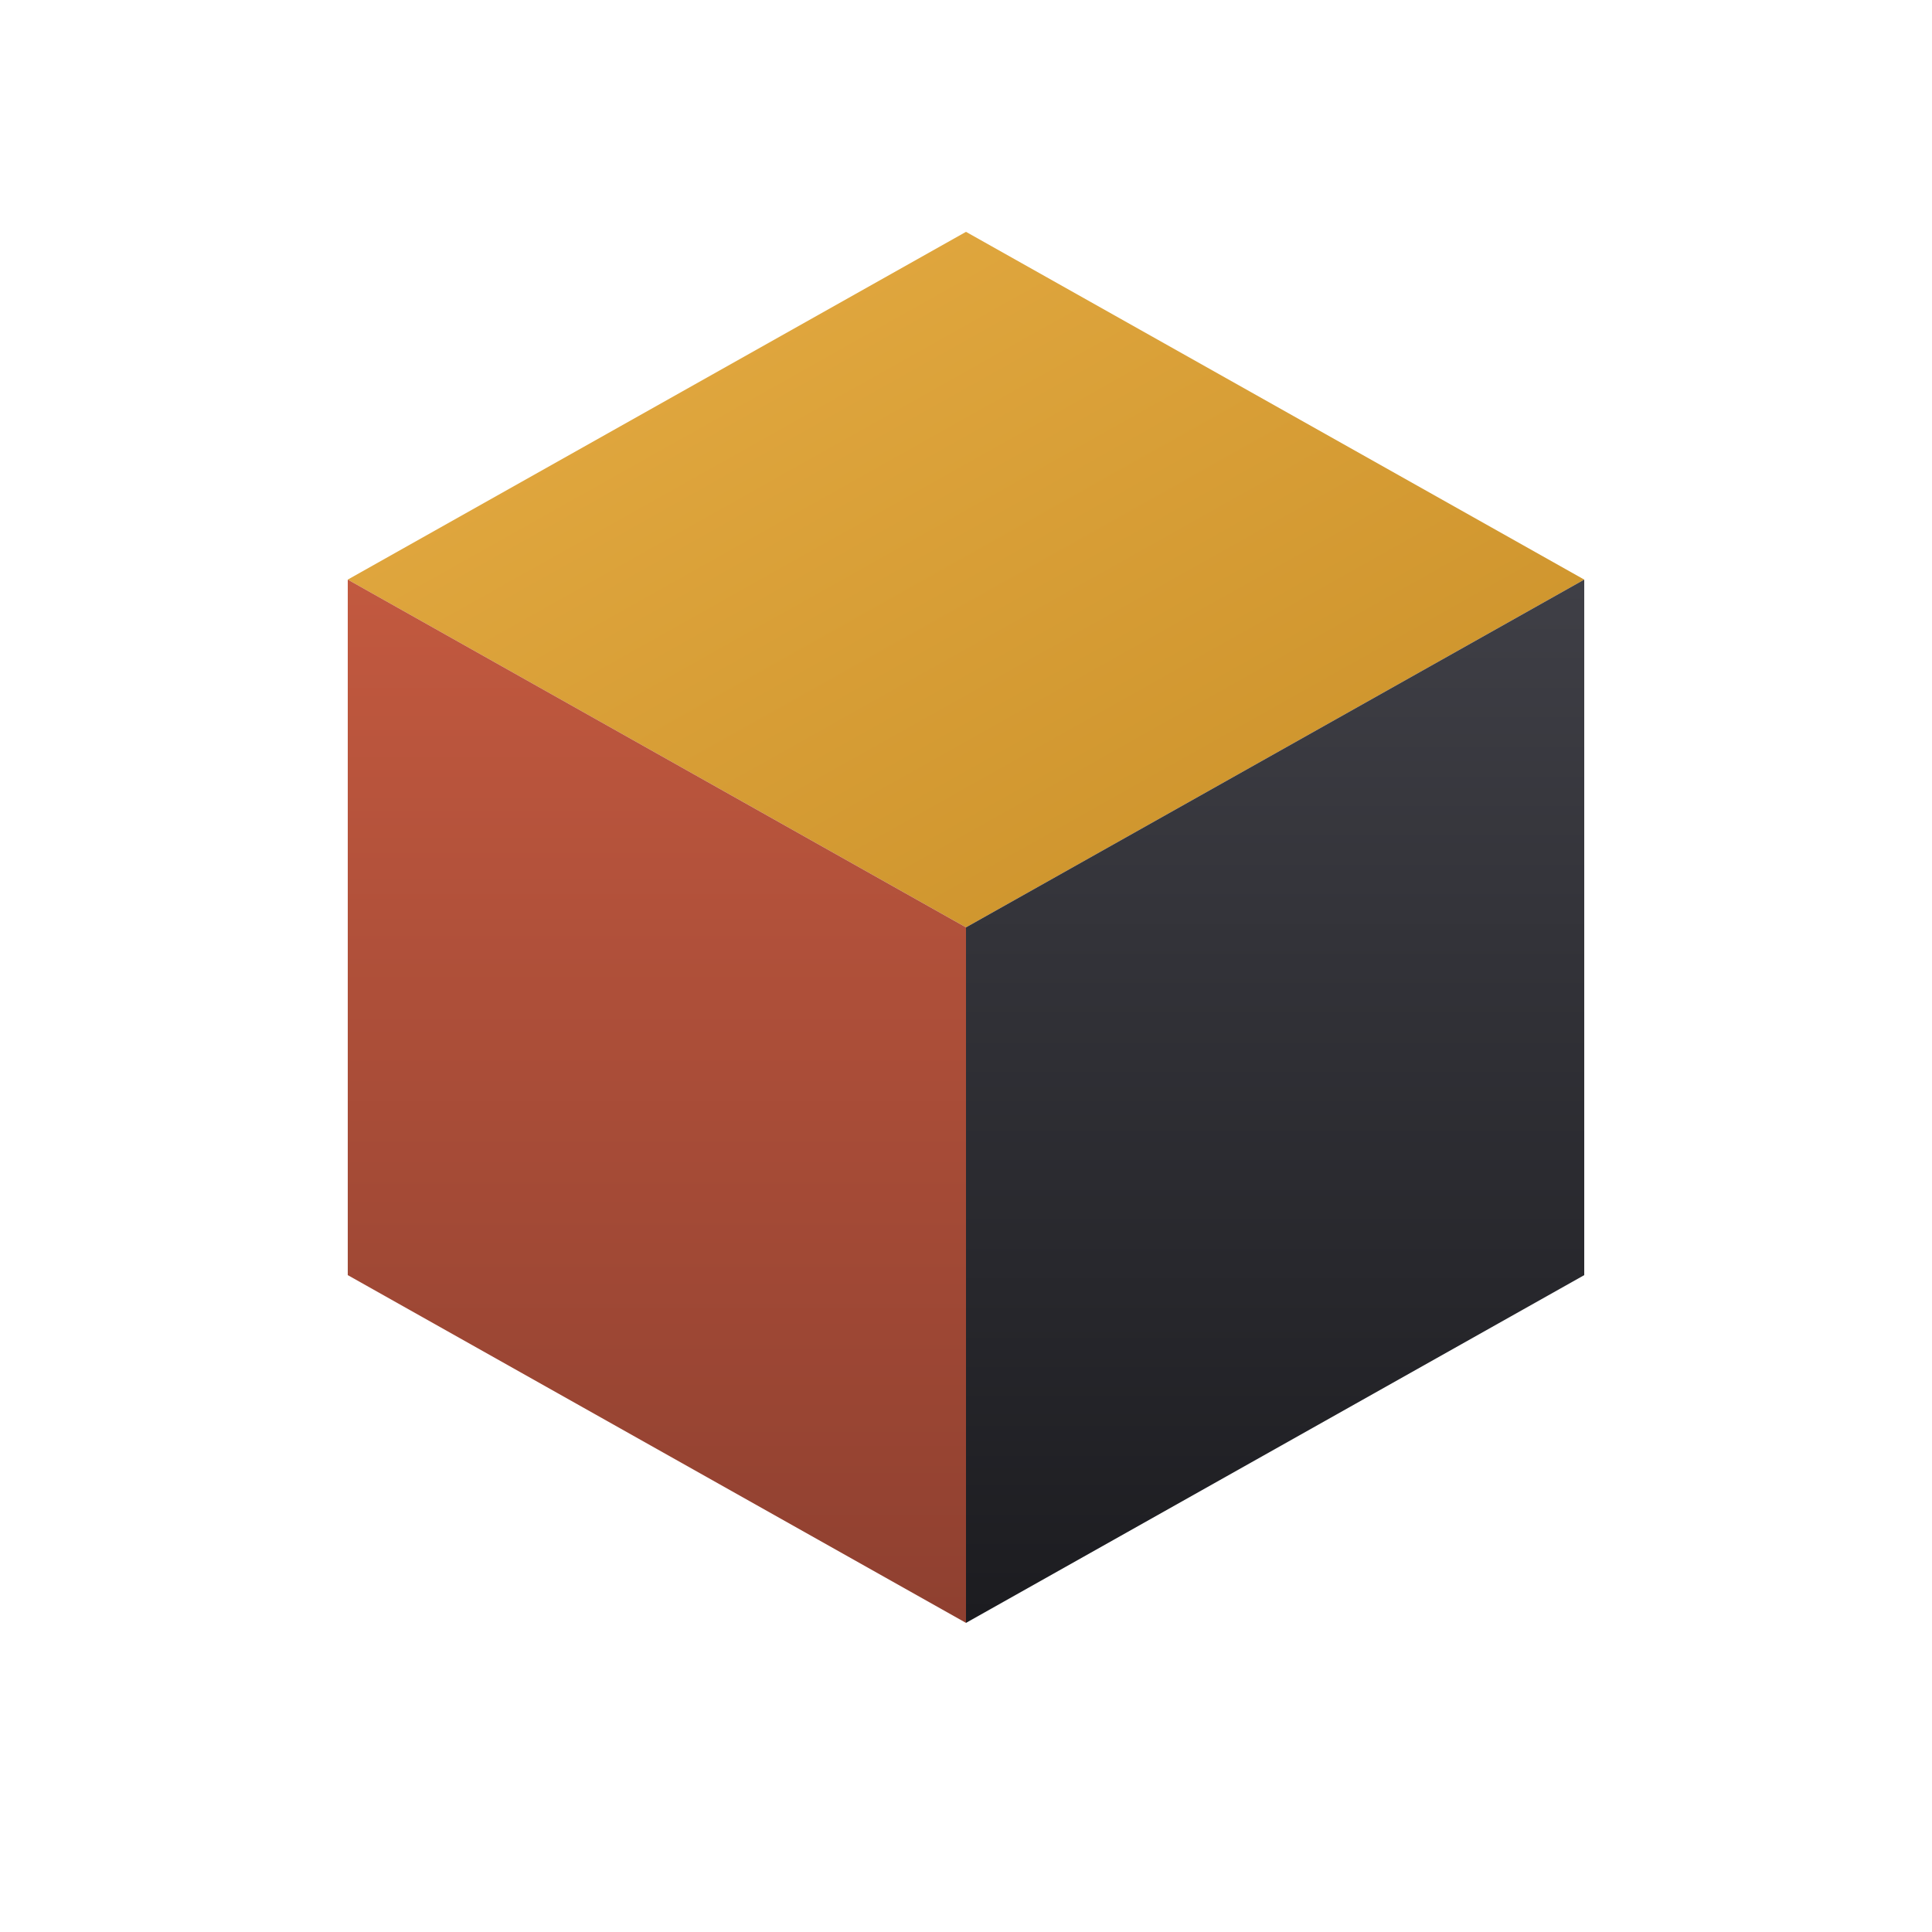
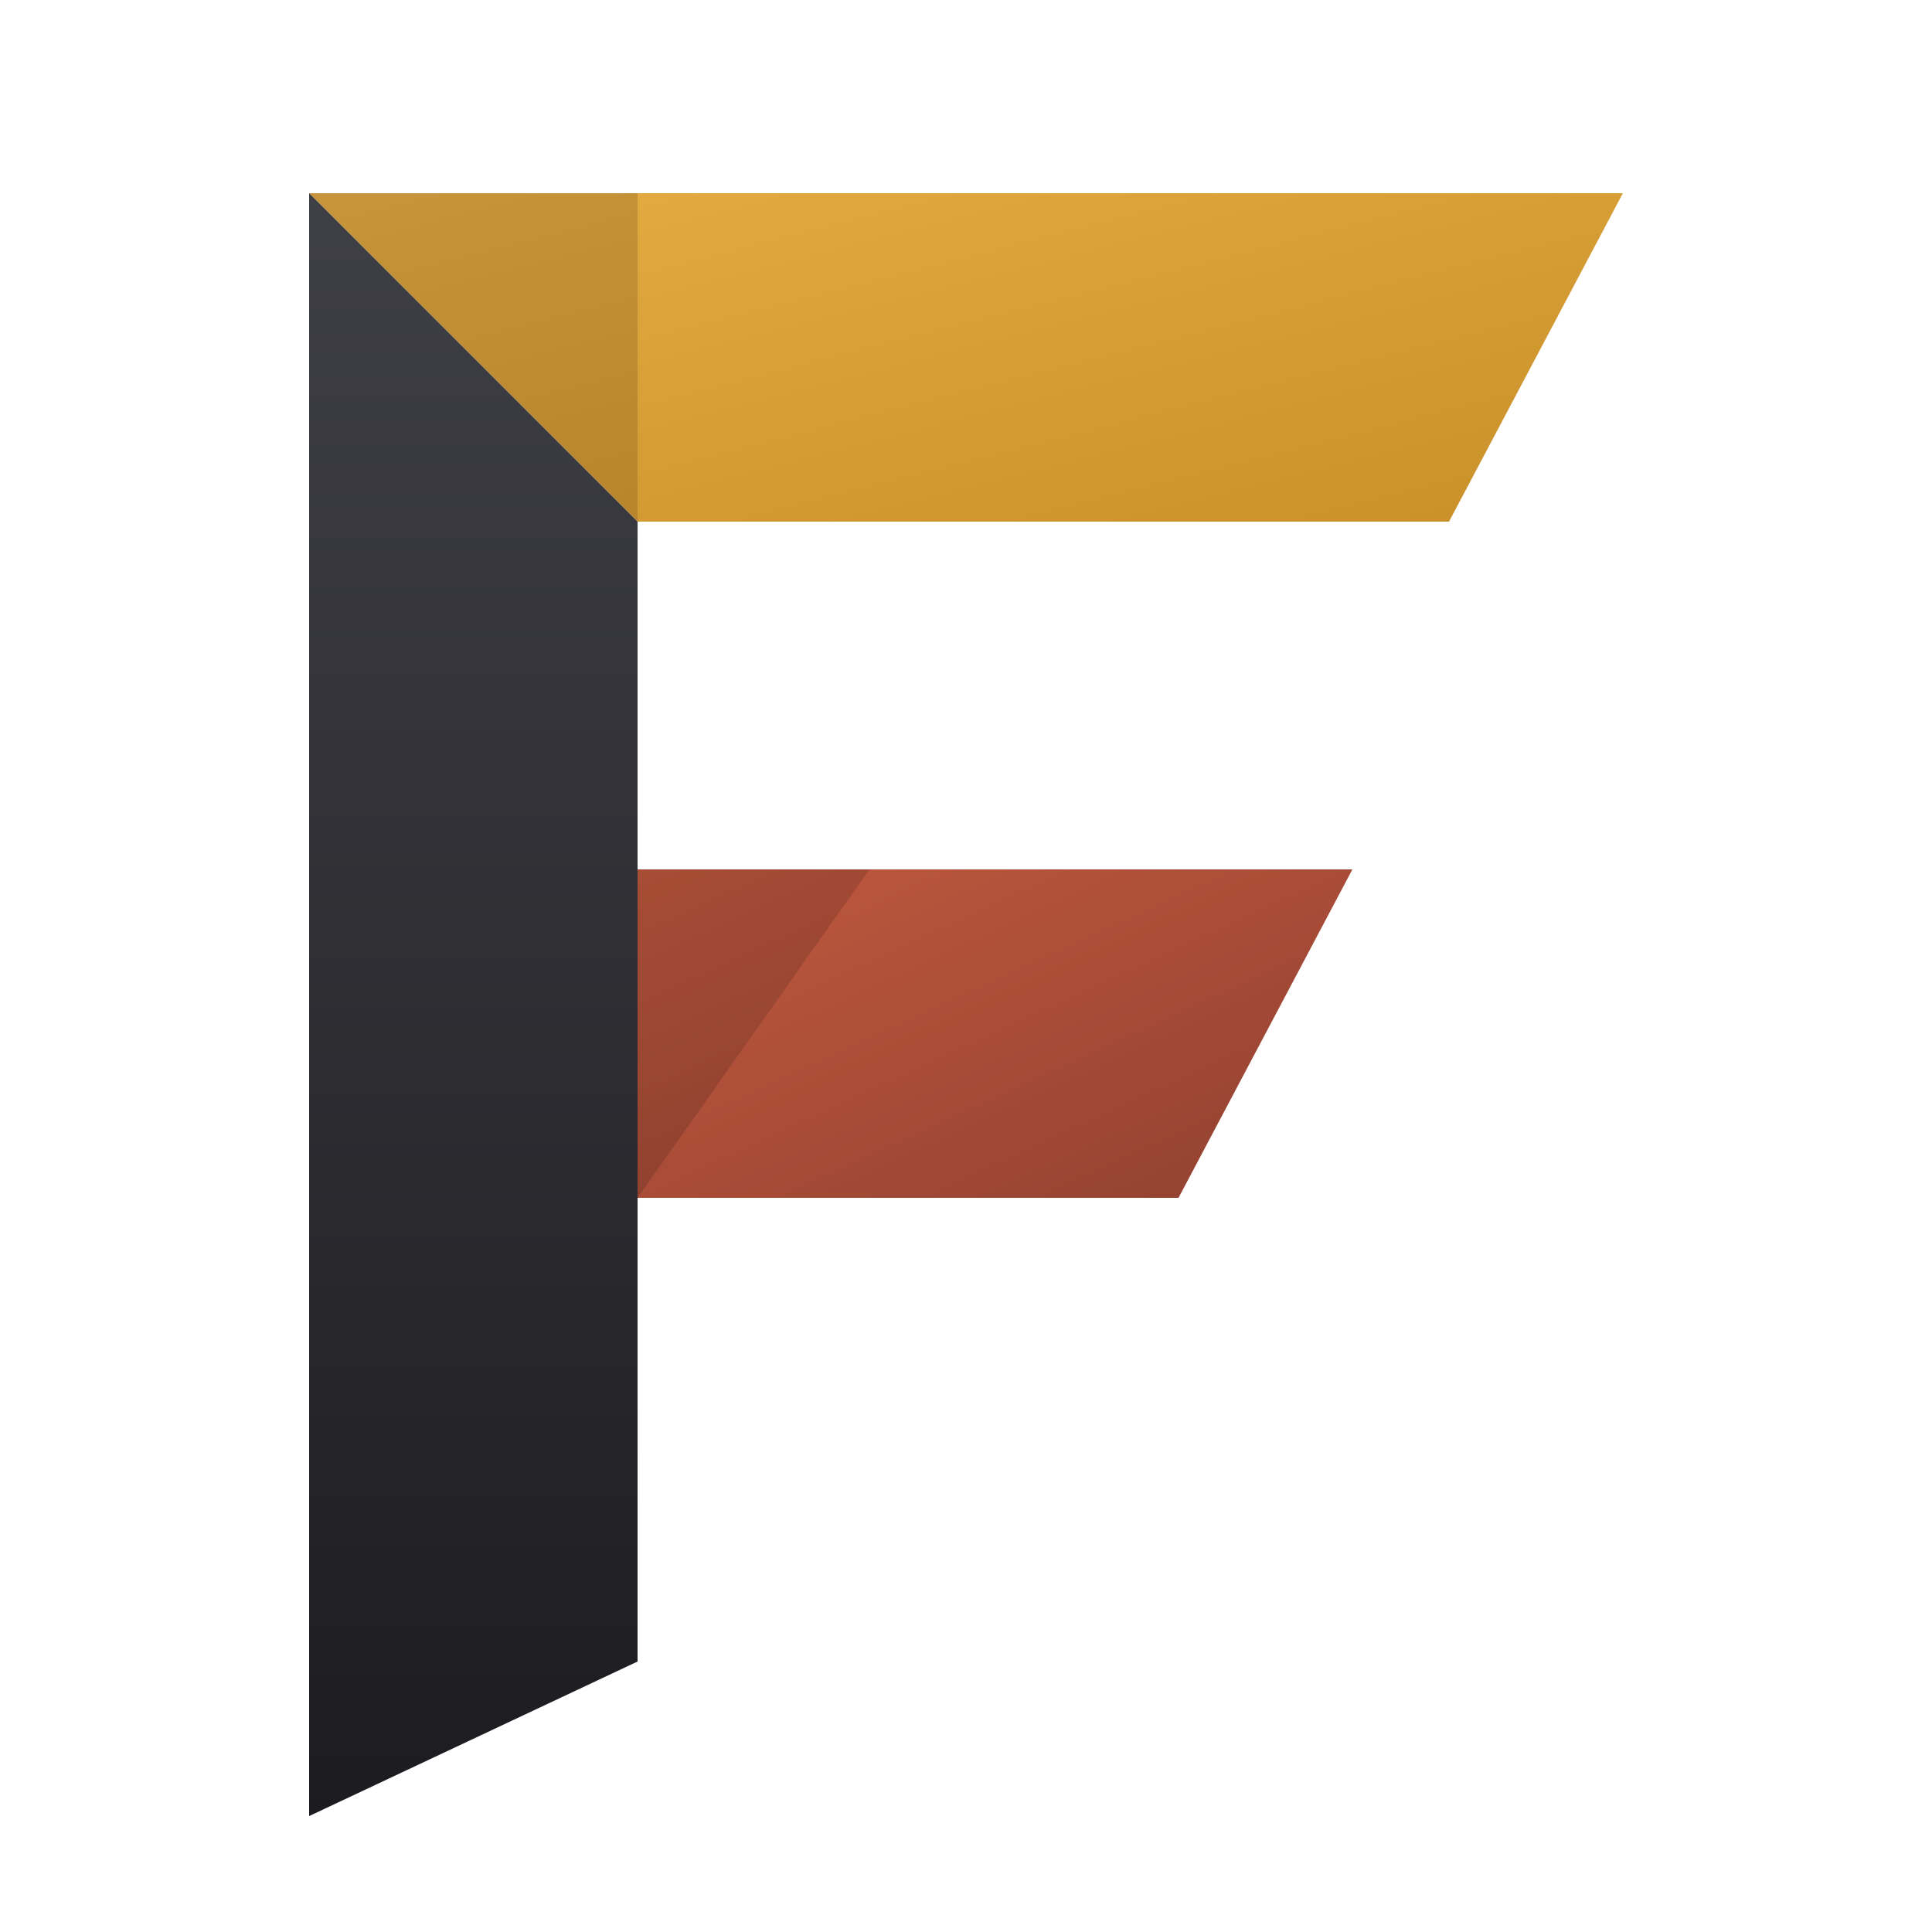
<svg xmlns="http://www.w3.org/2000/svg" viewBox="0 0 100 100" fill="none">
  <defs>
-     <linearGradient id="gTop" x1="0%" y1="0%" x2="100%" y2="100%">
+     <linearGradient id="gGold" x1="0%" y1="0%" x2="100%" y2="100%">
      <stop offset="0%" stop-color="#e6ad44" />
      <stop offset="100%" stop-color="#c98f28" />
    </linearGradient>
-     <linearGradient id="gLeft" x1="0%" y1="0%" x2="0%" y2="100%">
+     <linearGradient id="gTerracotta" x1="0%" y1="0%" x2="100%" y2="100%">
      <stop offset="0%" stop-color="#c2593f" />
      <stop offset="100%" stop-color="#8f4030" />
    </linearGradient>
-     <linearGradient id="gRight" x1="0%" y1="0%" x2="0%" y2="100%">
+     <linearGradient id="gGraphite" x1="0%" y1="0%" x2="0%" y2="100%">
      <stop offset="0%" stop-color="#3f3f46" />
      <stop offset="100%" stop-color="#1c1c20" />
    </linearGradient>
  </defs>
-   <path d="M 50 12 L 82 30 L 50 48 L 18 30 Z" fill="url(#gTop)" />
-   <path d="M 18 30 L 50 48 L 50 84 L 18 66 Z" fill="url(#gLeft)" />
-   <path d="M 82 30 L 82 66 L 50 84 L 50 48 Z" fill="url(#gRight)" />
+   <path d="M 16 10 L 84 10 L 75 27 L 33 27 Z" fill="url(#gGold)" />
+   <path d="M 16 10 L 33 27 L 33 86 L 16 94 Z" fill="url(#gGraphite)" />
+   <path d="M 33 45 L 70 45 L 61 62 L 33 62 Z" fill="url(#gTerracotta)" />
+   <path d="M 16 10 L 33 10 L 33 27 Z" fill="#000000" opacity="0.14" />
+   <path d="M 33 45 L 45 45 L 33 62 Z" fill="#000000" opacity="0.14" />
</svg>
